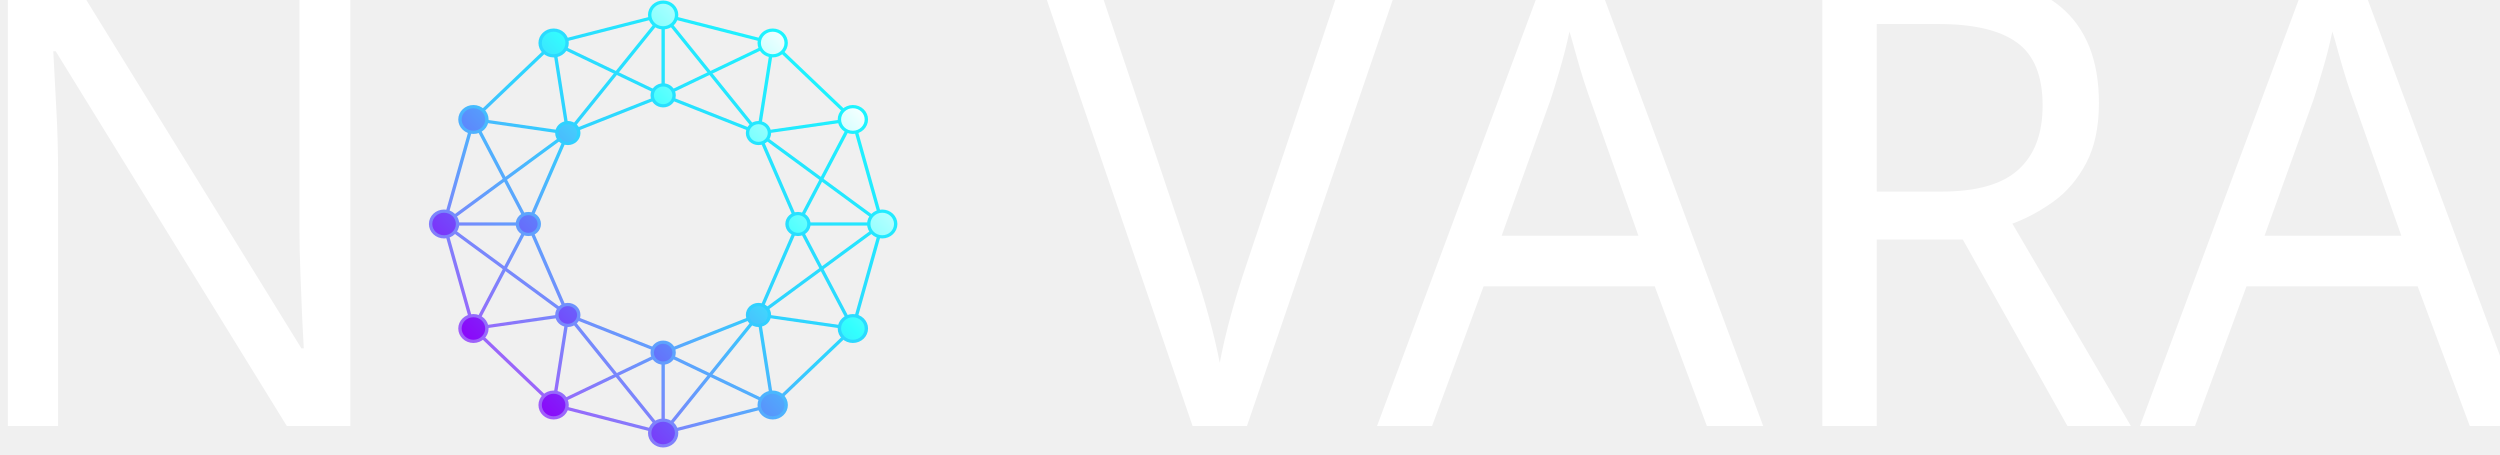
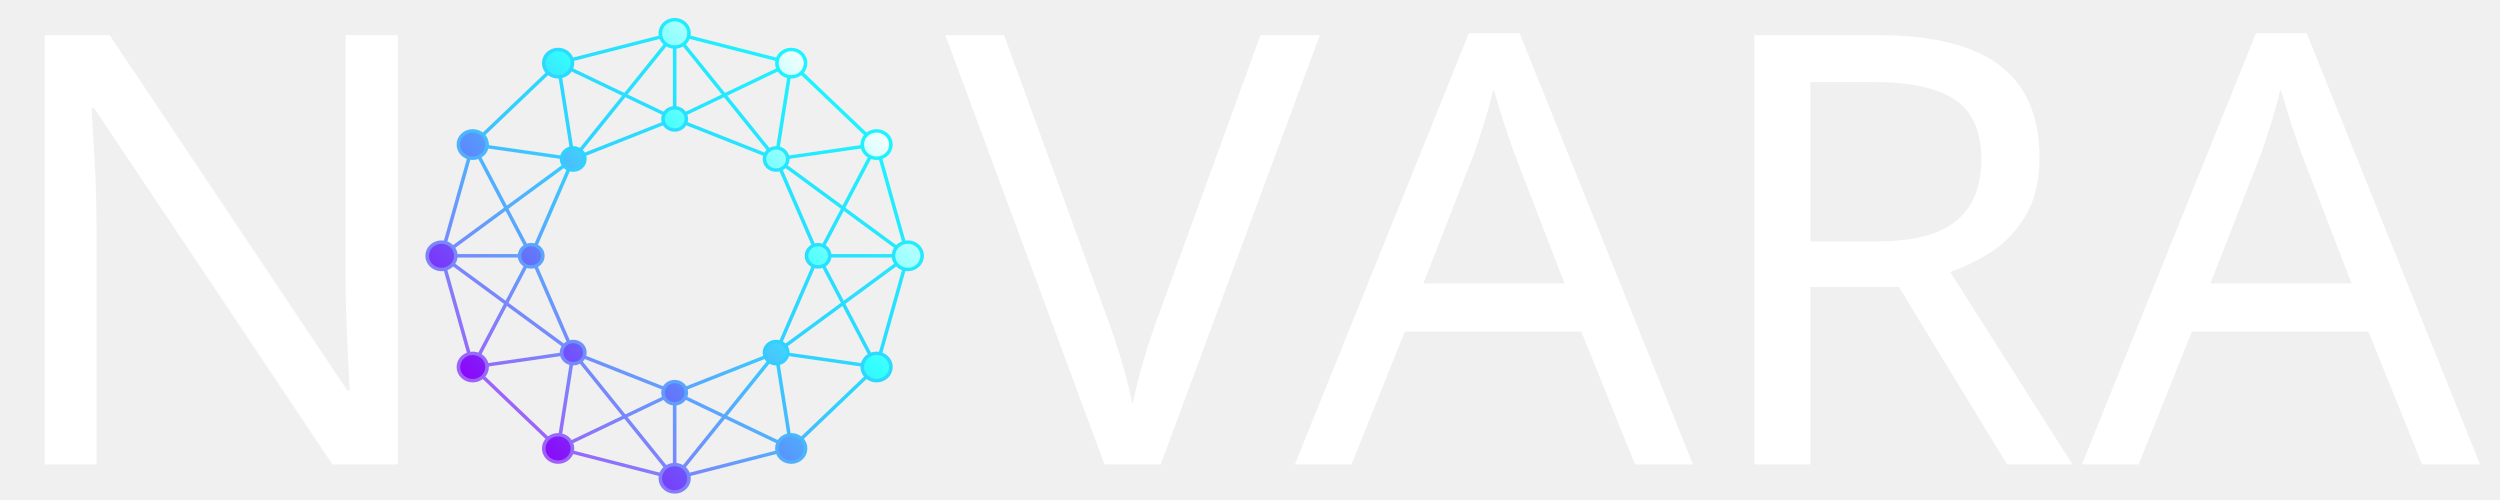
- <svg xmlns="http://www.w3.org/2000/svg" xmlns:xlink="http://www.w3.org/1999/xlink" width="238.949mm" height="43.481mm" viewBox="0 0 238.949 43.481" version="1.1" id="svg1">
+ <svg xmlns="http://www.w3.org/2000/svg" xmlns:xlink="http://www.w3.org/1999/xlink" width="224.53mm" height="44.877mm" viewBox="0 0 224.53 44.877" version="1.1" id="svg1">
  <defs id="defs1">
    <linearGradient xlink:href="#linearGradient226" id="linearGradient227" x1="196.684" y1="589.596" x2="603.316" y2="210.404" gradientUnits="userSpaceOnUse" />
    <linearGradient id="linearGradient226">
      <stop style="stop-color:#8e00f9;stop-opacity:1;" offset="0" id="stop226" />
      <stop style="stop-color:#32fffe;stop-opacity:1;" offset="0.636" id="stop228" />
      <stop style="stop-color:#ffffff;stop-opacity:1;" offset="1" id="stop227" />
    </linearGradient>
    <linearGradient xlink:href="#linearGradient228" id="linearGradient230" x1="206.885" y1="599.976" x2="593.115" y2="200.024" gradientUnits="userSpaceOnUse" />
    <linearGradient id="linearGradient228">
      <stop style="stop-color:#a55afa;stop-opacity:1;" offset="0" id="stop229" />
      <stop style="stop-color:#30d1ff;stop-opacity:1;" offset="0.5" id="stop231" />
      <stop style="stop-color:#1cf6ff;stop-opacity:1;" offset="1" id="stop230" />
    </linearGradient>
    <linearGradient xlink:href="#linearGradient226" id="linearGradient130" gradientUnits="userSpaceOnUse" x1="196.684" y1="589.596" x2="603.316" y2="210.404" />
    <linearGradient xlink:href="#linearGradient228" id="linearGradient131" gradientUnits="userSpaceOnUse" x1="206.885" y1="599.976" x2="593.115" y2="200.024" />
    <linearGradient xlink:href="#linearGradient226" id="linearGradient132" gradientUnits="userSpaceOnUse" x1="196.684" y1="589.596" x2="603.316" y2="210.404" />
    <linearGradient xlink:href="#linearGradient228" id="linearGradient133" gradientUnits="userSpaceOnUse" x1="206.885" y1="599.976" x2="593.115" y2="200.024" />
    <linearGradient xlink:href="#linearGradient226" id="linearGradient134" gradientUnits="userSpaceOnUse" x1="196.684" y1="589.596" x2="603.316" y2="210.404" />
    <linearGradient xlink:href="#linearGradient228" id="linearGradient135" gradientUnits="userSpaceOnUse" x1="206.885" y1="599.976" x2="593.115" y2="200.024" />
    <linearGradient xlink:href="#linearGradient226" id="linearGradient136" gradientUnits="userSpaceOnUse" x1="196.684" y1="589.596" x2="603.316" y2="210.404" />
    <linearGradient xlink:href="#linearGradient228" id="linearGradient137" gradientUnits="userSpaceOnUse" x1="206.885" y1="599.976" x2="593.115" y2="200.024" />
    <linearGradient xlink:href="#linearGradient226" id="linearGradient138" gradientUnits="userSpaceOnUse" x1="196.684" y1="589.596" x2="603.316" y2="210.404" />
    <linearGradient xlink:href="#linearGradient228" id="linearGradient139" gradientUnits="userSpaceOnUse" x1="206.885" y1="599.976" x2="593.115" y2="200.024" />
    <linearGradient xlink:href="#linearGradient226" id="linearGradient140" gradientUnits="userSpaceOnUse" x1="196.684" y1="589.596" x2="603.316" y2="210.404" />
    <linearGradient xlink:href="#linearGradient228" id="linearGradient141" gradientUnits="userSpaceOnUse" x1="206.885" y1="599.976" x2="593.115" y2="200.024" />
    <linearGradient xlink:href="#linearGradient226" id="linearGradient142" gradientUnits="userSpaceOnUse" x1="196.684" y1="589.596" x2="603.316" y2="210.404" />
    <linearGradient xlink:href="#linearGradient228" id="linearGradient143" gradientUnits="userSpaceOnUse" x1="206.885" y1="599.976" x2="593.115" y2="200.024" />
    <linearGradient xlink:href="#linearGradient226" id="linearGradient144" gradientUnits="userSpaceOnUse" x1="196.684" y1="589.596" x2="603.316" y2="210.404" />
    <linearGradient xlink:href="#linearGradient228" id="linearGradient145" gradientUnits="userSpaceOnUse" x1="206.885" y1="599.976" x2="593.115" y2="200.024" />
    <linearGradient xlink:href="#linearGradient226" id="linearGradient146" gradientUnits="userSpaceOnUse" x1="196.684" y1="589.596" x2="603.316" y2="210.404" />
    <linearGradient xlink:href="#linearGradient228" id="linearGradient147" gradientUnits="userSpaceOnUse" x1="206.885" y1="599.976" x2="593.115" y2="200.024" />
    <linearGradient xlink:href="#linearGradient226" id="linearGradient148" gradientUnits="userSpaceOnUse" x1="196.684" y1="589.596" x2="603.316" y2="210.404" />
    <linearGradient xlink:href="#linearGradient228" id="linearGradient149" gradientUnits="userSpaceOnUse" x1="206.885" y1="599.976" x2="593.115" y2="200.024" />
    <linearGradient xlink:href="#linearGradient226" id="linearGradient150" gradientUnits="userSpaceOnUse" x1="196.684" y1="589.596" x2="603.316" y2="210.404" />
    <linearGradient xlink:href="#linearGradient228" id="linearGradient151" gradientUnits="userSpaceOnUse" x1="206.885" y1="599.976" x2="593.115" y2="200.024" />
    <linearGradient xlink:href="#linearGradient226" id="linearGradient152" gradientUnits="userSpaceOnUse" x1="196.684" y1="589.596" x2="603.316" y2="210.404" />
    <linearGradient xlink:href="#linearGradient228" id="linearGradient153" gradientUnits="userSpaceOnUse" x1="206.885" y1="599.976" x2="593.115" y2="200.024" />
    <linearGradient xlink:href="#linearGradient226" id="linearGradient154" gradientUnits="userSpaceOnUse" x1="196.684" y1="589.596" x2="603.316" y2="210.404" />
    <linearGradient xlink:href="#linearGradient228" id="linearGradient155" gradientUnits="userSpaceOnUse" x1="206.885" y1="599.976" x2="593.115" y2="200.024" />
    <linearGradient xlink:href="#linearGradient226" id="linearGradient156" gradientUnits="userSpaceOnUse" x1="196.684" y1="589.596" x2="603.316" y2="210.404" />
    <linearGradient xlink:href="#linearGradient228" id="linearGradient157" gradientUnits="userSpaceOnUse" x1="206.885" y1="599.976" x2="593.115" y2="200.024" />
    <linearGradient xlink:href="#linearGradient226" id="linearGradient158" gradientUnits="userSpaceOnUse" x1="196.684" y1="589.596" x2="603.316" y2="210.404" />
    <linearGradient xlink:href="#linearGradient228" id="linearGradient159" gradientUnits="userSpaceOnUse" x1="206.885" y1="599.976" x2="593.115" y2="200.024" />
    <linearGradient xlink:href="#linearGradient226" id="linearGradient160" gradientUnits="userSpaceOnUse" x1="196.684" y1="589.596" x2="603.316" y2="210.404" />
    <linearGradient xlink:href="#linearGradient228" id="linearGradient161" gradientUnits="userSpaceOnUse" x1="206.885" y1="599.976" x2="593.115" y2="200.024" />
    <linearGradient xlink:href="#linearGradient226" id="linearGradient162" gradientUnits="userSpaceOnUse" x1="196.684" y1="589.596" x2="603.316" y2="210.404" />
    <linearGradient xlink:href="#linearGradient228" id="linearGradient163" gradientUnits="userSpaceOnUse" x1="206.885" y1="599.976" x2="593.115" y2="200.024" />
    <linearGradient xlink:href="#linearGradient226" id="linearGradient164" gradientUnits="userSpaceOnUse" x1="196.684" y1="589.596" x2="603.316" y2="210.404" />
    <linearGradient xlink:href="#linearGradient228" id="linearGradient165" gradientUnits="userSpaceOnUse" x1="206.885" y1="599.976" x2="593.115" y2="200.024" />
    <linearGradient xlink:href="#linearGradient226" id="linearGradient166" gradientUnits="userSpaceOnUse" x1="196.684" y1="589.596" x2="603.316" y2="210.404" />
    <linearGradient xlink:href="#linearGradient228" id="linearGradient167" gradientUnits="userSpaceOnUse" x1="206.885" y1="599.976" x2="593.115" y2="200.024" />
    <linearGradient xlink:href="#linearGradient226" id="linearGradient168" gradientUnits="userSpaceOnUse" x1="196.684" y1="589.596" x2="603.316" y2="210.404" />
    <linearGradient xlink:href="#linearGradient228" id="linearGradient169" gradientUnits="userSpaceOnUse" x1="206.885" y1="599.976" x2="593.115" y2="200.024" />
    <linearGradient xlink:href="#linearGradient226" id="linearGradient170" gradientUnits="userSpaceOnUse" x1="196.684" y1="589.596" x2="603.316" y2="210.404" />
    <linearGradient xlink:href="#linearGradient228" id="linearGradient171" gradientUnits="userSpaceOnUse" x1="206.885" y1="599.976" x2="593.115" y2="200.024" />
    <linearGradient xlink:href="#linearGradient226" id="linearGradient172" gradientUnits="userSpaceOnUse" x1="196.684" y1="589.596" x2="603.316" y2="210.404" />
    <linearGradient xlink:href="#linearGradient228" id="linearGradient173" gradientUnits="userSpaceOnUse" x1="206.885" y1="599.976" x2="593.115" y2="200.024" />
    <linearGradient xlink:href="#linearGradient226" id="linearGradient174" gradientUnits="userSpaceOnUse" x1="196.684" y1="589.596" x2="603.316" y2="210.404" />
    <linearGradient xlink:href="#linearGradient228" id="linearGradient175" gradientUnits="userSpaceOnUse" x1="206.885" y1="599.976" x2="593.115" y2="200.024" />
    <linearGradient xlink:href="#linearGradient226" id="linearGradient176" gradientUnits="userSpaceOnUse" x1="196.684" y1="589.596" x2="603.316" y2="210.404" />
    <linearGradient xlink:href="#linearGradient228" id="linearGradient177" gradientUnits="userSpaceOnUse" x1="206.885" y1="599.976" x2="593.115" y2="200.024" />
    <linearGradient xlink:href="#linearGradient226" id="linearGradient178" gradientUnits="userSpaceOnUse" x1="196.684" y1="589.596" x2="603.316" y2="210.404" />
    <linearGradient xlink:href="#linearGradient228" id="linearGradient179" gradientUnits="userSpaceOnUse" x1="206.885" y1="599.976" x2="593.115" y2="200.024" />
    <linearGradient xlink:href="#linearGradient226" id="linearGradient180" gradientUnits="userSpaceOnUse" x1="196.684" y1="589.596" x2="603.316" y2="210.404" />
    <linearGradient xlink:href="#linearGradient228" id="linearGradient181" gradientUnits="userSpaceOnUse" x1="206.885" y1="599.976" x2="593.115" y2="200.024" />
    <linearGradient xlink:href="#linearGradient226" id="linearGradient182" gradientUnits="userSpaceOnUse" x1="196.684" y1="589.596" x2="603.316" y2="210.404" />
    <linearGradient xlink:href="#linearGradient228" id="linearGradient183" gradientUnits="userSpaceOnUse" x1="206.885" y1="599.976" x2="593.115" y2="200.024" />
    <linearGradient xlink:href="#linearGradient226" id="linearGradient184" gradientUnits="userSpaceOnUse" x1="196.684" y1="589.596" x2="603.316" y2="210.404" />
    <linearGradient xlink:href="#linearGradient228" id="linearGradient185" gradientUnits="userSpaceOnUse" x1="206.885" y1="599.976" x2="593.115" y2="200.024" />
    <linearGradient xlink:href="#linearGradient226" id="linearGradient186" gradientUnits="userSpaceOnUse" x1="196.684" y1="589.596" x2="603.316" y2="210.404" />
    <linearGradient xlink:href="#linearGradient228" id="linearGradient187" gradientUnits="userSpaceOnUse" x1="206.885" y1="599.976" x2="593.115" y2="200.024" />
    <linearGradient xlink:href="#linearGradient226" id="linearGradient188" gradientUnits="userSpaceOnUse" x1="196.684" y1="589.596" x2="603.316" y2="210.404" />
    <linearGradient xlink:href="#linearGradient228" id="linearGradient189" gradientUnits="userSpaceOnUse" x1="206.885" y1="599.976" x2="593.115" y2="200.024" />
    <linearGradient xlink:href="#linearGradient226" id="linearGradient190" gradientUnits="userSpaceOnUse" x1="196.684" y1="589.596" x2="603.316" y2="210.404" />
    <linearGradient xlink:href="#linearGradient228" id="linearGradient191" gradientUnits="userSpaceOnUse" x1="206.885" y1="599.976" x2="593.115" y2="200.024" />
    <linearGradient xlink:href="#linearGradient226" id="linearGradient192" gradientUnits="userSpaceOnUse" x1="196.684" y1="589.596" x2="603.316" y2="210.404" />
    <linearGradient xlink:href="#linearGradient228" id="linearGradient193" gradientUnits="userSpaceOnUse" x1="206.885" y1="599.976" x2="593.115" y2="200.024" />
    <linearGradient xlink:href="#linearGradient226" id="linearGradient194" gradientUnits="userSpaceOnUse" x1="196.684" y1="589.596" x2="603.316" y2="210.404" />
    <linearGradient xlink:href="#linearGradient228" id="linearGradient195" gradientUnits="userSpaceOnUse" x1="206.885" y1="599.976" x2="593.115" y2="200.024" />
    <linearGradient xlink:href="#linearGradient226" id="linearGradient196" gradientUnits="userSpaceOnUse" x1="196.684" y1="589.596" x2="603.316" y2="210.404" />
    <linearGradient xlink:href="#linearGradient228" id="linearGradient197" gradientUnits="userSpaceOnUse" x1="206.885" y1="599.976" x2="593.115" y2="200.024" />
    <linearGradient xlink:href="#linearGradient226" id="linearGradient198" gradientUnits="userSpaceOnUse" x1="196.684" y1="589.596" x2="603.316" y2="210.404" />
    <linearGradient xlink:href="#linearGradient228" id="linearGradient199" gradientUnits="userSpaceOnUse" x1="206.885" y1="599.976" x2="593.115" y2="200.024" />
    <linearGradient xlink:href="#linearGradient226" id="linearGradient200" gradientUnits="userSpaceOnUse" x1="196.684" y1="589.596" x2="603.316" y2="210.404" />
    <linearGradient xlink:href="#linearGradient228" id="linearGradient201" gradientUnits="userSpaceOnUse" x1="206.885" y1="599.976" x2="593.115" y2="200.024" />
    <linearGradient xlink:href="#linearGradient226" id="linearGradient202" gradientUnits="userSpaceOnUse" x1="196.684" y1="589.596" x2="603.316" y2="210.404" />
    <linearGradient xlink:href="#linearGradient228" id="linearGradient203" gradientUnits="userSpaceOnUse" x1="206.885" y1="599.976" x2="593.115" y2="200.024" />
    <linearGradient xlink:href="#linearGradient226" id="linearGradient204" gradientUnits="userSpaceOnUse" x1="196.684" y1="589.596" x2="603.316" y2="210.404" />
    <linearGradient xlink:href="#linearGradient228" id="linearGradient205" gradientUnits="userSpaceOnUse" x1="206.885" y1="599.976" x2="593.115" y2="200.024" />
    <linearGradient xlink:href="#linearGradient226" id="linearGradient206" gradientUnits="userSpaceOnUse" x1="196.684" y1="589.596" x2="603.316" y2="210.404" />
    <linearGradient xlink:href="#linearGradient228" id="linearGradient207" gradientUnits="userSpaceOnUse" x1="206.885" y1="599.976" x2="593.115" y2="200.024" />
    <linearGradient xlink:href="#linearGradient226" id="linearGradient208" gradientUnits="userSpaceOnUse" x1="196.684" y1="589.596" x2="603.316" y2="210.404" />
    <linearGradient xlink:href="#linearGradient228" id="linearGradient209" gradientUnits="userSpaceOnUse" x1="206.885" y1="599.976" x2="593.115" y2="200.024" />
    <linearGradient xlink:href="#linearGradient226" id="linearGradient210" gradientUnits="userSpaceOnUse" x1="196.684" y1="589.596" x2="603.316" y2="210.404" />
    <linearGradient xlink:href="#linearGradient228" id="linearGradient211" gradientUnits="userSpaceOnUse" x1="206.885" y1="599.976" x2="593.115" y2="200.024" />
    <linearGradient xlink:href="#linearGradient226" id="linearGradient212" gradientUnits="userSpaceOnUse" x1="196.684" y1="589.596" x2="603.316" y2="210.404" />
    <linearGradient xlink:href="#linearGradient228" id="linearGradient213" gradientUnits="userSpaceOnUse" x1="206.885" y1="599.976" x2="593.115" y2="200.024" />
    <linearGradient xlink:href="#linearGradient226" id="linearGradient214" gradientUnits="userSpaceOnUse" x1="196.684" y1="589.596" x2="603.316" y2="210.404" />
    <linearGradient xlink:href="#linearGradient228" id="linearGradient215" gradientUnits="userSpaceOnUse" x1="206.885" y1="599.976" x2="593.115" y2="200.024" />
    <linearGradient xlink:href="#linearGradient226" id="linearGradient216" gradientUnits="userSpaceOnUse" x1="196.684" y1="589.596" x2="603.316" y2="210.404" />
    <linearGradient xlink:href="#linearGradient228" id="linearGradient217" gradientUnits="userSpaceOnUse" x1="206.885" y1="599.976" x2="593.115" y2="200.024" />
    <linearGradient xlink:href="#linearGradient226" id="linearGradient218" gradientUnits="userSpaceOnUse" x1="196.684" y1="589.596" x2="603.316" y2="210.404" />
    <linearGradient xlink:href="#linearGradient228" id="linearGradient219" gradientUnits="userSpaceOnUse" x1="206.885" y1="599.976" x2="593.115" y2="200.024" />
    <linearGradient xlink:href="#linearGradient226" id="linearGradient220" gradientUnits="userSpaceOnUse" x1="196.684" y1="589.596" x2="603.316" y2="210.404" />
    <linearGradient xlink:href="#linearGradient228" id="linearGradient221" gradientUnits="userSpaceOnUse" x1="206.885" y1="599.976" x2="593.115" y2="200.024" />
    <linearGradient xlink:href="#linearGradient226" id="linearGradient222" gradientUnits="userSpaceOnUse" x1="196.684" y1="589.596" x2="603.316" y2="210.404" />
    <linearGradient xlink:href="#linearGradient228" id="linearGradient223" gradientUnits="userSpaceOnUse" x1="206.885" y1="599.976" x2="593.115" y2="200.024" />
    <linearGradient xlink:href="#linearGradient226" id="linearGradient224" gradientUnits="userSpaceOnUse" x1="196.684" y1="589.596" x2="603.316" y2="210.404" />
    <linearGradient xlink:href="#linearGradient228" id="linearGradient229" gradientUnits="userSpaceOnUse" x1="206.885" y1="599.976" x2="593.115" y2="200.024" />
    <linearGradient xlink:href="#linearGradient226" id="linearGradient231" gradientUnits="userSpaceOnUse" x1="196.684" y1="589.596" x2="603.316" y2="210.404" />
    <linearGradient xlink:href="#linearGradient228" id="linearGradient232" gradientUnits="userSpaceOnUse" x1="206.885" y1="599.976" x2="593.115" y2="200.024" />
    <linearGradient xlink:href="#linearGradient226" id="linearGradient233" gradientUnits="userSpaceOnUse" x1="196.684" y1="589.596" x2="603.316" y2="210.404" />
    <linearGradient xlink:href="#linearGradient228" id="linearGradient234" gradientUnits="userSpaceOnUse" x1="206.885" y1="599.976" x2="593.115" y2="200.024" />
    <linearGradient xlink:href="#linearGradient226" id="linearGradient235" gradientUnits="userSpaceOnUse" x1="196.684" y1="589.596" x2="603.316" y2="210.404" />
    <linearGradient xlink:href="#linearGradient228" id="linearGradient236" gradientUnits="userSpaceOnUse" x1="206.885" y1="599.976" x2="593.115" y2="200.024" />
    <linearGradient xlink:href="#linearGradient226" id="linearGradient237" gradientUnits="userSpaceOnUse" x1="196.684" y1="589.596" x2="603.316" y2="210.404" />
    <linearGradient xlink:href="#linearGradient228" id="linearGradient238" gradientUnits="userSpaceOnUse" x1="206.885" y1="599.976" x2="593.115" y2="200.024" />
    <linearGradient xlink:href="#linearGradient226" id="linearGradient239" gradientUnits="userSpaceOnUse" x1="196.684" y1="589.596" x2="603.316" y2="210.404" />
    <linearGradient xlink:href="#linearGradient228" id="linearGradient240" gradientUnits="userSpaceOnUse" x1="206.885" y1="599.976" x2="593.115" y2="200.024" />
    <linearGradient xlink:href="#linearGradient226" id="linearGradient241" gradientUnits="userSpaceOnUse" x1="196.684" y1="589.596" x2="603.316" y2="210.404" />
    <linearGradient xlink:href="#linearGradient228" id="linearGradient242" gradientUnits="userSpaceOnUse" x1="206.885" y1="599.976" x2="593.115" y2="200.024" />
    <linearGradient xlink:href="#linearGradient226" id="linearGradient243" gradientUnits="userSpaceOnUse" x1="196.684" y1="589.596" x2="603.316" y2="210.404" />
    <linearGradient xlink:href="#linearGradient228" id="linearGradient244" gradientUnits="userSpaceOnUse" x1="206.885" y1="599.976" x2="593.115" y2="200.024" />
    <linearGradient xlink:href="#linearGradient226" id="linearGradient245" gradientUnits="userSpaceOnUse" x1="196.684" y1="589.596" x2="603.316" y2="210.404" />
    <linearGradient xlink:href="#linearGradient228" id="linearGradient246" gradientUnits="userSpaceOnUse" x1="206.885" y1="599.976" x2="593.115" y2="200.024" />
    <linearGradient xlink:href="#linearGradient226" id="linearGradient247" gradientUnits="userSpaceOnUse" x1="196.684" y1="589.596" x2="603.316" y2="210.404" />
    <linearGradient xlink:href="#linearGradient228" id="linearGradient248" gradientUnits="userSpaceOnUse" x1="206.885" y1="599.976" x2="593.115" y2="200.024" />
    <linearGradient xlink:href="#linearGradient226" id="linearGradient249" gradientUnits="userSpaceOnUse" x1="196.684" y1="589.596" x2="603.316" y2="210.404" />
    <linearGradient xlink:href="#linearGradient228" id="linearGradient250" gradientUnits="userSpaceOnUse" x1="206.885" y1="599.976" x2="593.115" y2="200.024" />
    <linearGradient xlink:href="#linearGradient226" id="linearGradient251" gradientUnits="userSpaceOnUse" x1="196.684" y1="589.596" x2="603.316" y2="210.404" />
    <linearGradient xlink:href="#linearGradient228" id="linearGradient252" gradientUnits="userSpaceOnUse" x1="206.885" y1="599.976" x2="593.115" y2="200.024" />
    <linearGradient xlink:href="#linearGradient226" id="linearGradient253" gradientUnits="userSpaceOnUse" x1="196.684" y1="589.596" x2="603.316" y2="210.404" />
    <linearGradient xlink:href="#linearGradient228" id="linearGradient254" gradientUnits="userSpaceOnUse" x1="206.885" y1="599.976" x2="593.115" y2="200.024" />
    <linearGradient xlink:href="#linearGradient226" id="linearGradient255" gradientUnits="userSpaceOnUse" x1="196.684" y1="589.596" x2="603.316" y2="210.404" />
    <linearGradient xlink:href="#linearGradient228" id="linearGradient256" gradientUnits="userSpaceOnUse" x1="206.885" y1="599.976" x2="593.115" y2="200.024" />
    <linearGradient xlink:href="#linearGradient226" id="linearGradient257" gradientUnits="userSpaceOnUse" x1="196.684" y1="589.596" x2="603.316" y2="210.404" />
    <linearGradient xlink:href="#linearGradient228" id="linearGradient258" gradientUnits="userSpaceOnUse" x1="206.885" y1="599.976" x2="593.115" y2="200.024" />
    <linearGradient xlink:href="#linearGradient226" id="linearGradient259" gradientUnits="userSpaceOnUse" x1="196.684" y1="589.596" x2="603.316" y2="210.404" />
    <linearGradient xlink:href="#linearGradient228" id="linearGradient260" gradientUnits="userSpaceOnUse" x1="206.885" y1="599.976" x2="593.115" y2="200.024" />
    <linearGradient xlink:href="#linearGradient226" id="linearGradient261" gradientUnits="userSpaceOnUse" x1="196.684" y1="589.596" x2="603.316" y2="210.404" />
    <linearGradient xlink:href="#linearGradient228" id="linearGradient262" gradientUnits="userSpaceOnUse" x1="206.885" y1="599.976" x2="593.115" y2="200.024" />
    <linearGradient xlink:href="#linearGradient226" id="linearGradient263" gradientUnits="userSpaceOnUse" x1="196.684" y1="589.596" x2="603.316" y2="210.404" />
    <linearGradient xlink:href="#linearGradient228" id="linearGradient264" gradientUnits="userSpaceOnUse" x1="206.885" y1="599.976" x2="593.115" y2="200.024" />
    <linearGradient xlink:href="#linearGradient226" id="linearGradient265" gradientUnits="userSpaceOnUse" x1="196.684" y1="589.596" x2="603.316" y2="210.404" />
    <linearGradient xlink:href="#linearGradient228" id="linearGradient266" gradientUnits="userSpaceOnUse" x1="206.885" y1="599.976" x2="593.115" y2="200.024" />
    <linearGradient xlink:href="#linearGradient226" id="linearGradient267" gradientUnits="userSpaceOnUse" x1="196.684" y1="589.596" x2="603.316" y2="210.404" />
    <linearGradient xlink:href="#linearGradient228" id="linearGradient268" gradientUnits="userSpaceOnUse" x1="206.885" y1="599.976" x2="593.115" y2="200.024" />
    <linearGradient xlink:href="#linearGradient226" id="linearGradient269" gradientUnits="userSpaceOnUse" x1="196.684" y1="589.596" x2="603.316" y2="210.404" />
    <linearGradient xlink:href="#linearGradient228" id="linearGradient270" gradientUnits="userSpaceOnUse" x1="206.885" y1="599.976" x2="593.115" y2="200.024" />
  </defs>
-   <g id="layer1" transform="translate(-25.63267,-79.02578)">
-     <text xml:space="preserve" style="font-weight:bold;font-size:59.102px;font-family:sans-serif;-inkscape-font-specification:'sans-serif Bold';text-align:start;writing-mode:lr-tb;direction:ltr;text-anchor:start;fill:#00b6f9;stroke-width:0.501" x="21.232" y="117.166" id="text1" transform="scale(0.978466,1.022008)">
-       <tspan id="tspan1" style="font-style:normal;font-variant:normal;font-weight:normal;font-stretch:normal;font-size:59.102px;font-family:Play;-inkscape-font-specification:Play;fill:#ffffff;stroke-width:0.501" x="21.232" y="117.166">N    VARA</tspan>
+   <g id="layer1" transform="translate(-27.49329,-77.63033)">
+     <text xml:space="preserve" style="font-weight:bold;font-size:55.021px;font-family:sans-serif;-inkscape-font-specification:'sans-serif Bold';text-align:start;writing-mode:lr-tb;direction:ltr;text-anchor:start;fill:#00b6f9;stroke-width:0.466" x="25.584" y="121.589" id="text1" transform="scale(1.018816,0.9815316)">
+       <tspan id="tspan1" style="font-style:normal;font-variant:normal;font-weight:normal;font-stretch:normal;font-size:55.021px;font-family:Bahnschrift;-inkscape-font-specification:Bahnschrift;fill:#ffffff;stroke-width:0.466" x="25.584" y="121.589">N   VARA</tspan>
    </text>
-     <g stroke="#5ac8fa" stroke-width="4" stroke-linecap="round" fill="#5ac8fa" id="g67-8" transform="matrix(0.08053475,0,0,0.07684142,56.80265,69.69833)" style="fill:url(#linearGradient227);fill-opacity:1;stroke:url(#linearGradient230)">
+     <g stroke="#5ac8fa" stroke-width="4" stroke-linecap="round" fill="#5ac8fa" id="g67-8" transform="matrix(0.08053475,0,0,0.07684142,55.87234,69.86689)" style="fill:url(#linearGradient227);fill-opacity:1;stroke:url(#linearGradient230)">
      <line x1="400" y1="140" x2="530" y2="174.833" id="line1-0-0" style="fill:url(#linearGradient130);fill-opacity:1;stroke:url(#linearGradient131)" />
      <line x1="530" y1="174.833" x2="625.167" y2="270" id="line2-9-8" style="fill:url(#linearGradient132);fill-opacity:1;stroke:url(#linearGradient133)" />
      <line x1="625.167" y1="270" x2="660" y2="400" id="line3-4-8" style="fill:url(#linearGradient134);fill-opacity:1;stroke:url(#linearGradient135)" />
      <line x1="660" y1="400" x2="625.167" y2="530" id="line4-8-0" style="fill:url(#linearGradient136);fill-opacity:1;stroke:url(#linearGradient137)" />
      <line x1="625.167" y1="530" x2="530" y2="625.167" id="line5-8-6" style="fill:url(#linearGradient138);fill-opacity:1;stroke:url(#linearGradient139)" />
      <line x1="530" y1="625.167" x2="400" y2="660" id="line6-2-8" style="fill:url(#linearGradient140);fill-opacity:1;stroke:url(#linearGradient141)" />
      <line x1="400" y1="660" x2="270" y2="625.167" id="line7-4-1" style="fill:url(#linearGradient142);fill-opacity:1;stroke:url(#linearGradient143)" />
      <line x1="270" y1="625.167" x2="174.833" y2="530" id="line8-5-9" style="fill:url(#linearGradient144);fill-opacity:1;stroke:url(#linearGradient145)" />
      <line x1="174.833" y1="530" x2="140" y2="400" id="line9-5-8" style="fill:url(#linearGradient146);fill-opacity:1;stroke:url(#linearGradient147)" />
      <line x1="140" y1="400" x2="174.833" y2="270" id="line10-1-9" style="fill:url(#linearGradient148);fill-opacity:1;stroke:url(#linearGradient149)" />
      <line x1="174.833" y1="270" x2="270" y2="174.833" id="line11-7-7" style="fill:url(#linearGradient150);fill-opacity:1;stroke:url(#linearGradient151)" />
      <line x1="270" y1="174.833" x2="400" y2="140" id="line12-1-22" style="fill:url(#linearGradient152);fill-opacity:1;stroke:url(#linearGradient153)" />
      <line x1="400" y1="240" x2="513.137" y2="286.863" id="line13-1-8" style="fill:url(#linearGradient154);fill-opacity:1;stroke:url(#linearGradient155)" />
      <line x1="513.137" y1="286.863" x2="560" y2="400" id="line14-5-2" style="fill:url(#linearGradient156);fill-opacity:1;stroke:url(#linearGradient157)" />
      <line x1="560" y1="400" x2="513.137" y2="513.137" id="line15-2-8" style="fill:url(#linearGradient158);fill-opacity:1;stroke:url(#linearGradient159)" />
      <line x1="513.137" y1="513.137" x2="400" y2="560" id="line16-7-9" style="fill:url(#linearGradient160);fill-opacity:1;stroke:url(#linearGradient161)" />
      <line x1="400" y1="560" x2="286.863" y2="513.137" id="line17-6-0" style="fill:url(#linearGradient162);fill-opacity:1;stroke:url(#linearGradient163)" />
      <line x1="286.863" y1="513.137" x2="240" y2="400" id="line18-1-7" style="fill:url(#linearGradient164);fill-opacity:1;stroke:url(#linearGradient165)" />
      <line x1="240" y1="400" x2="286.863" y2="286.863" id="line19-4-8" style="fill:url(#linearGradient166);fill-opacity:1;stroke:url(#linearGradient167)" />
      <line x1="286.863" y1="286.863" x2="400" y2="240" id="line20-2-1" style="fill:url(#linearGradient168);fill-opacity:1;stroke:url(#linearGradient169)" />
      <line x1="400" y1="140" x2="400" y2="240" id="line21-3-5" style="fill:url(#linearGradient170);fill-opacity:1;stroke:url(#linearGradient171)" />
      <line x1="530" y1="174.833" x2="400" y2="240" id="line22-2-8" style="fill:url(#linearGradient172);fill-opacity:1;stroke:url(#linearGradient173)" />
      <line x1="270" y1="174.833" x2="400" y2="240" id="line23-2-6" style="fill:url(#linearGradient174);fill-opacity:1;stroke:url(#linearGradient175)" />
      <line x1="625.167" y1="270" x2="513.137" y2="286.863" id="line24-1-1" style="fill:url(#linearGradient176);fill-opacity:1;stroke:url(#linearGradient177)" />
      <line x1="530" y1="174.833" x2="513.137" y2="286.863" id="line25-6-2" style="fill:url(#linearGradient178);fill-opacity:1;stroke:url(#linearGradient179)" />
      <line x1="400" y1="140" x2="513.137" y2="286.863" id="line26-8-4" style="fill:url(#linearGradient180);fill-opacity:1;stroke:url(#linearGradient181)" />
      <line x1="660" y1="400" x2="513.137" y2="286.863" id="line27-5-2" style="fill:url(#linearGradient182);fill-opacity:1;stroke:url(#linearGradient183)" />
      <line x1="660" y1="400" x2="560" y2="400" id="line28-7-5" style="fill:url(#linearGradient184);fill-opacity:1;stroke:url(#linearGradient185)" />
      <line x1="625.167" y1="270" x2="560" y2="400" id="line29-6-8" style="fill:url(#linearGradient186);fill-opacity:1;stroke:url(#linearGradient187)" />
      <line x1="625.167" y1="530" x2="560" y2="400" id="line30-1-6" style="fill:url(#linearGradient188);fill-opacity:1;stroke:url(#linearGradient189)" />
      <line x1="625.167" y1="530" x2="513.137" y2="513.137" id="line31-8-2" style="fill:url(#linearGradient190);fill-opacity:1;stroke:url(#linearGradient191)" />
      <line x1="530" y1="625.167" x2="513.137" y2="513.137" id="line32-9-6" style="fill:url(#linearGradient192);fill-opacity:1;stroke:url(#linearGradient193)" />
      <line x1="660" y1="400" x2="513.137" y2="513.137" id="line33-2-5" style="fill:url(#linearGradient194);fill-opacity:1;stroke:url(#linearGradient195)" />
      <line x1="400" y1="660" x2="513.137" y2="513.137" id="line34-7-3" style="fill:url(#linearGradient196);fill-opacity:1;stroke:url(#linearGradient197)" />
      <line x1="400" y1="660" x2="400" y2="560" id="line35-9-92" style="fill:url(#linearGradient198);fill-opacity:1;stroke:url(#linearGradient199)" />
      <line x1="270" y1="625.167" x2="400" y2="560" id="line36-5-4" style="fill:url(#linearGradient200);fill-opacity:1;stroke:url(#linearGradient201)" />
      <line x1="530" y1="625.167" x2="400" y2="560" id="line37-4-6" style="fill:url(#linearGradient202);fill-opacity:1;stroke:url(#linearGradient203)" />
      <line x1="174.833" y1="530" x2="286.863" y2="513.137" id="line38-3-1" style="fill:url(#linearGradient204);fill-opacity:1;stroke:url(#linearGradient205)" />
      <line x1="270" y1="625.167" x2="286.863" y2="513.137" id="line39-1-82" style="fill:url(#linearGradient206);fill-opacity:1;stroke:url(#linearGradient207)" />
      <line x1="140" y1="400" x2="286.863" y2="513.137" id="line40-2-1" style="fill:url(#linearGradient208);fill-opacity:1;stroke:url(#linearGradient209)" />
      <line x1="400" y1="660" x2="286.863" y2="513.137" id="line41-3-1" style="fill:url(#linearGradient210);fill-opacity:1;stroke:url(#linearGradient211)" />
      <line x1="140" y1="400" x2="240" y2="400" id="line42-3-9" style="fill:url(#linearGradient212);fill-opacity:1;stroke:url(#linearGradient213)" />
      <line x1="174.833" y1="270" x2="240" y2="400" id="line43-4-7" style="fill:url(#linearGradient214);fill-opacity:1;stroke:url(#linearGradient215)" />
      <line x1="174.833" y1="530" x2="240" y2="400" id="line44-1-6" style="fill:url(#linearGradient216);fill-opacity:1;stroke:url(#linearGradient217)" />
      <line x1="270" y1="174.833" x2="286.863" y2="286.863" id="line45-1-29" style="fill:url(#linearGradient218);fill-opacity:1;stroke:url(#linearGradient219)" />
      <line x1="174.833" y1="270" x2="286.863" y2="286.863" id="line46-3-52" style="fill:url(#linearGradient220);fill-opacity:1;stroke:url(#linearGradient221)" />
      <line x1="400" y1="140" x2="286.863" y2="286.863" id="line47-8-0" style="fill:url(#linearGradient222);fill-opacity:1;stroke:url(#linearGradient223)" />
      <line x1="140" y1="400" x2="286.863" y2="286.863" id="line48-7-0" style="fill:url(#linearGradient224);fill-opacity:1;stroke:url(#linearGradient229)" />
      <circle cx="400" cy="140" r="16" id="circle48-3" style="fill:url(#linearGradient231);fill-opacity:1;stroke:url(#linearGradient232)" />
      <circle cx="530" cy="174.833" r="16" id="circle49-9" style="fill:url(#linearGradient233);fill-opacity:1;stroke:url(#linearGradient234)" />
      <circle cx="625.167" cy="270" r="16" id="circle50-1" style="fill:url(#linearGradient235);fill-opacity:1;stroke:url(#linearGradient236)" />
      <circle cx="660" cy="400" r="16" id="circle51-8" style="fill:url(#linearGradient237);fill-opacity:1;stroke:url(#linearGradient238)" />
      <circle cx="625.167" cy="530" r="16" id="circle52-4-1" style="fill:url(#linearGradient239);fill-opacity:1;stroke:url(#linearGradient240)" />
      <circle cx="530" cy="625.167" r="16" id="circle53-2-9" style="fill:url(#linearGradient241);fill-opacity:1;stroke:url(#linearGradient242)" />
      <circle cx="400" cy="660" r="16" id="circle54-7-5" style="fill:url(#linearGradient243);fill-opacity:1;stroke:url(#linearGradient244)" />
      <circle cx="270" cy="625.167" r="16" id="circle55-7-3" style="fill:url(#linearGradient245);fill-opacity:1;stroke:url(#linearGradient246)" />
      <circle cx="174.833" cy="530" r="16" id="circle56-9-2" style="fill:url(#linearGradient247);fill-opacity:1;stroke:url(#linearGradient248)" />
      <circle cx="140" cy="400" r="16" id="circle57-3-5" style="fill:url(#linearGradient249);fill-opacity:1;stroke:url(#linearGradient250)" />
      <circle cx="174.833" cy="270" r="16" id="circle58-1-2" style="fill:url(#linearGradient251);fill-opacity:1;stroke:url(#linearGradient252)" />
      <circle cx="270" cy="174.833" r="16" id="circle59-9-5" style="fill:url(#linearGradient253);fill-opacity:1;stroke:url(#linearGradient254)" />
      <circle cx="400" cy="240" r="13" id="circle60-8-8" style="fill:url(#linearGradient255);fill-opacity:1;stroke:url(#linearGradient256)" />
      <circle cx="513.137" cy="286.863" r="13" id="circle61-6-6" style="fill:url(#linearGradient257);fill-opacity:1;stroke:url(#linearGradient258)" />
      <circle cx="560" cy="400" r="13" id="circle62-5-7" style="fill:url(#linearGradient259);fill-opacity:1;stroke:url(#linearGradient260)" />
      <circle cx="513.137" cy="513.137" r="13" id="circle63-0-7" style="fill:url(#linearGradient261);fill-opacity:1;stroke:url(#linearGradient262)" />
      <circle cx="400" cy="560" r="13" id="circle64-2-2" style="fill:url(#linearGradient263);fill-opacity:1;stroke:url(#linearGradient264)" />
      <circle cx="286.863" cy="513.137" r="13" id="circle65-8-2" style="fill:url(#linearGradient265);fill-opacity:1;stroke:url(#linearGradient266)" />
      <circle cx="240" cy="400" r="13" id="circle66-6-9" style="fill:url(#linearGradient267);fill-opacity:1;stroke:url(#linearGradient268)" />
      <circle cx="286.863" cy="286.863" r="13" id="circle67-0-4" style="fill:url(#linearGradient269);fill-opacity:1;stroke:url(#linearGradient270)" />
    </g>
  </g>
</svg>
